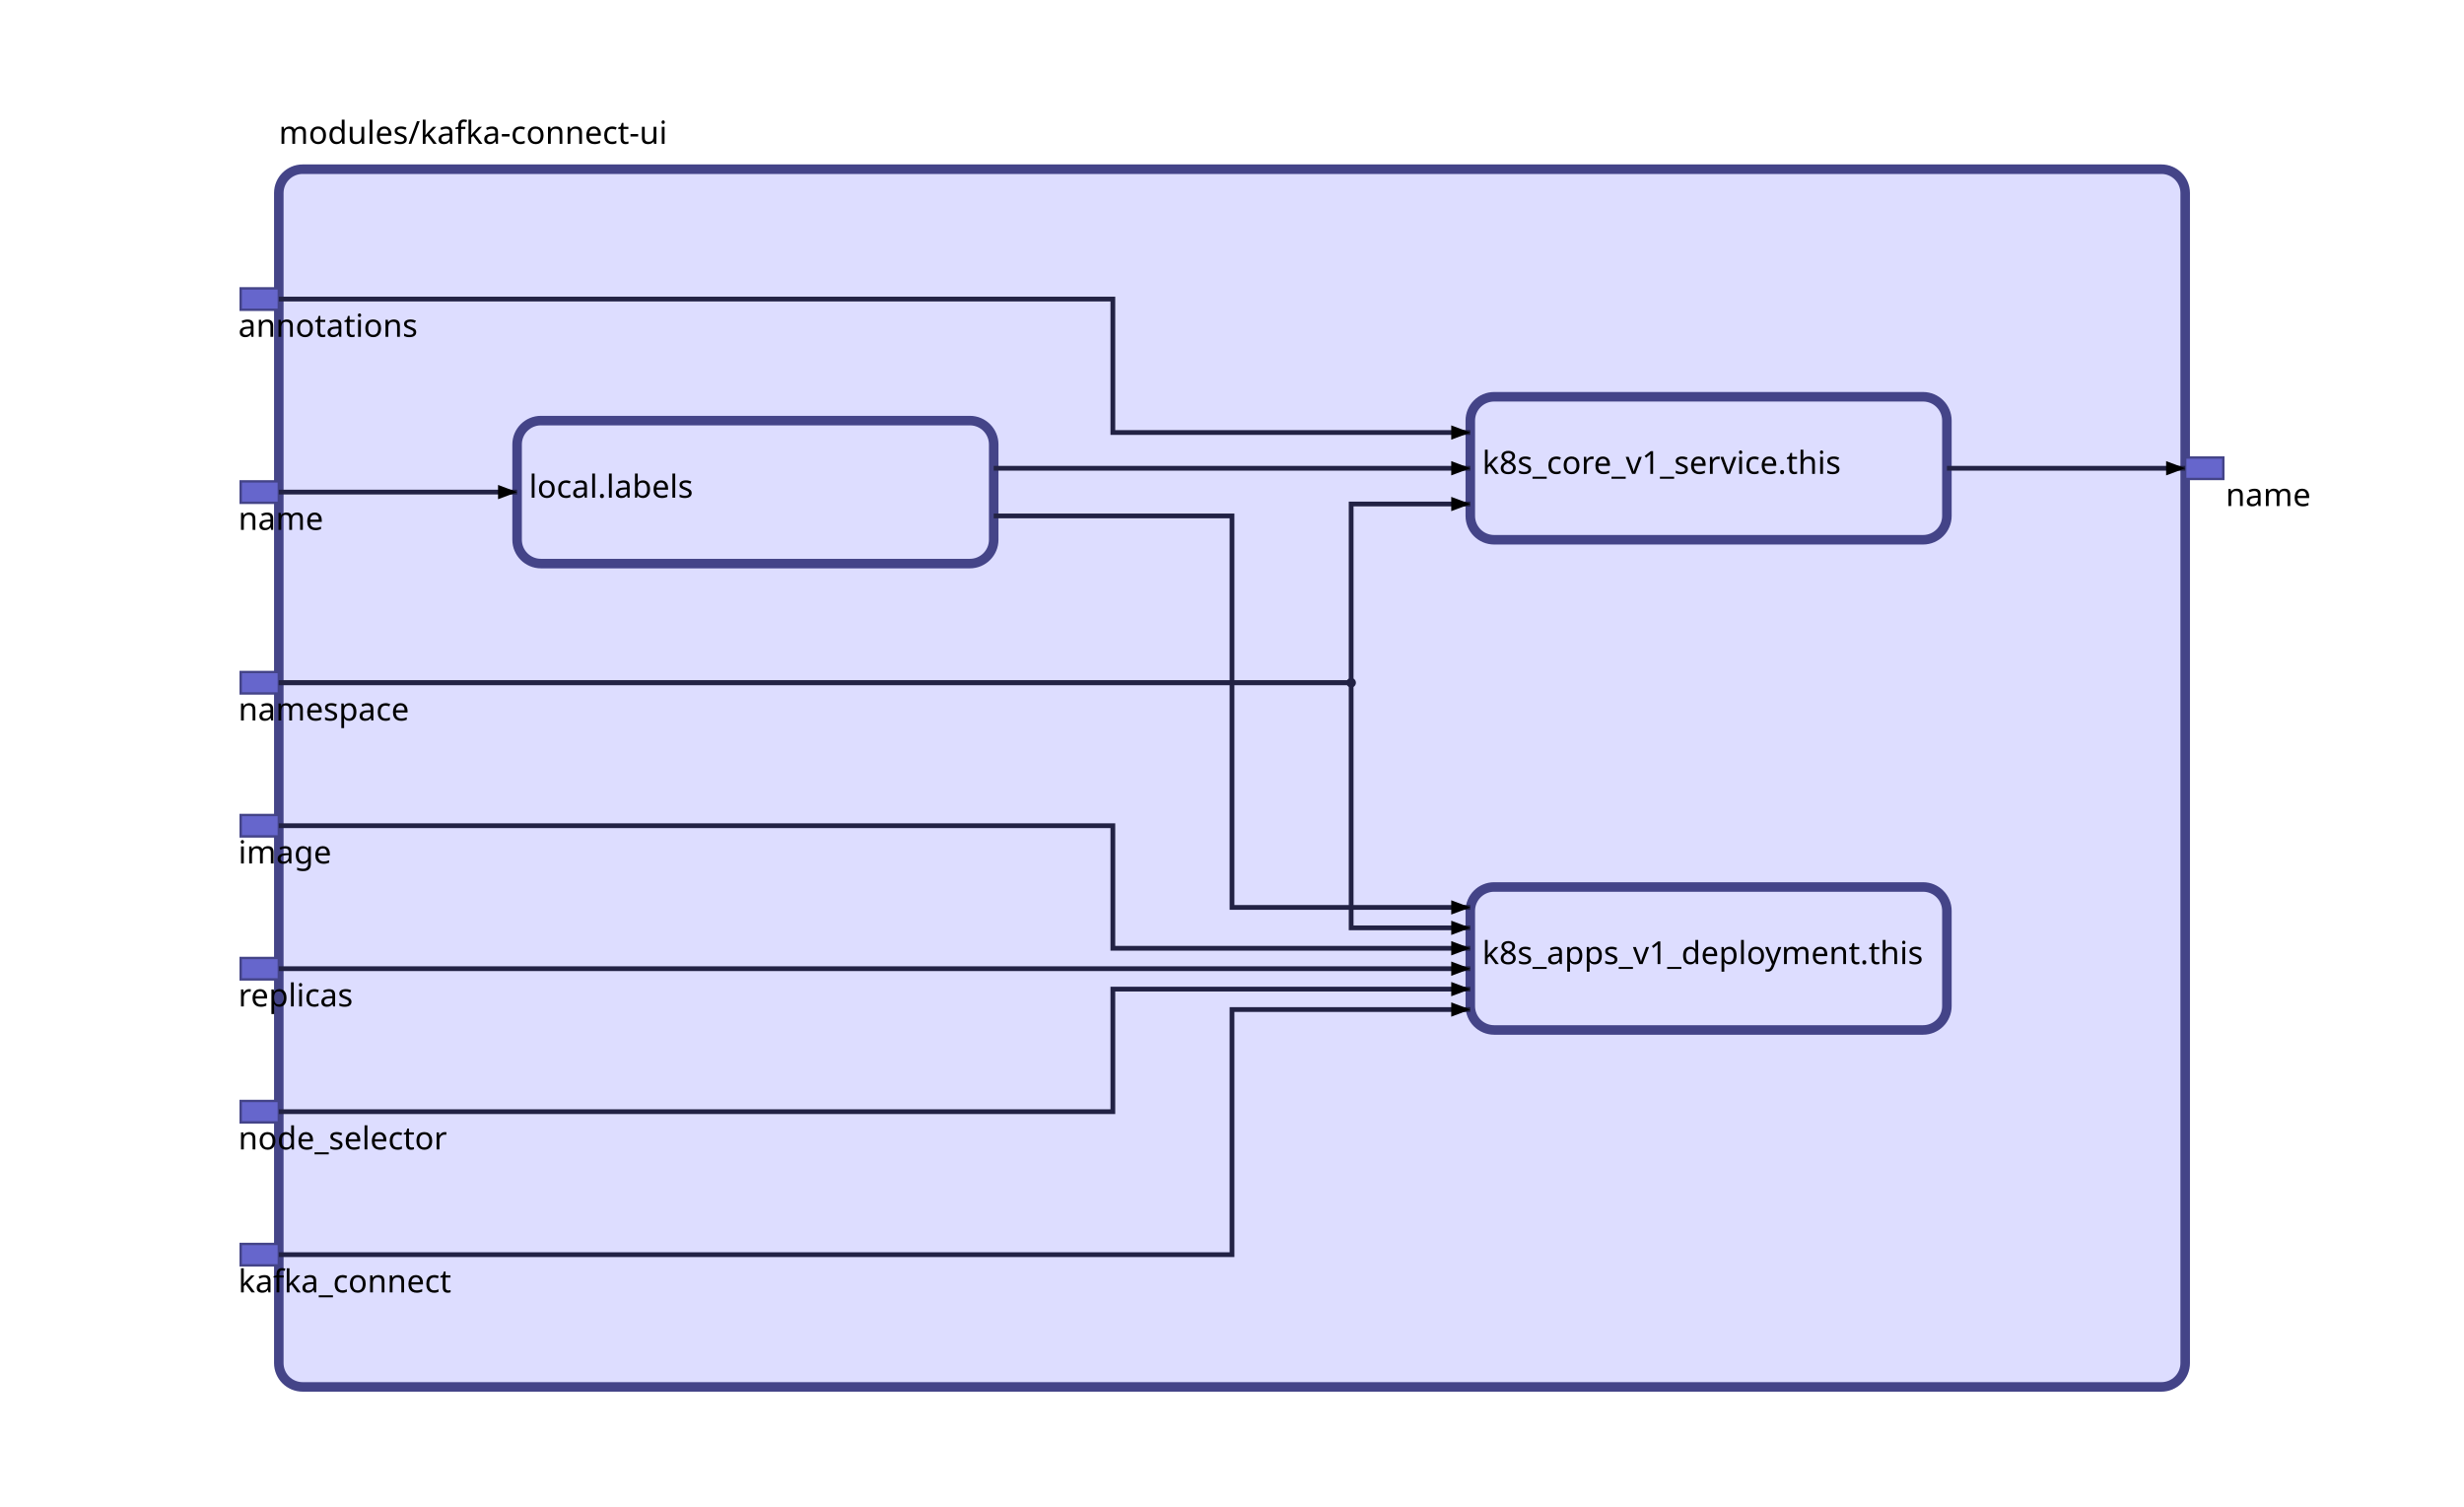
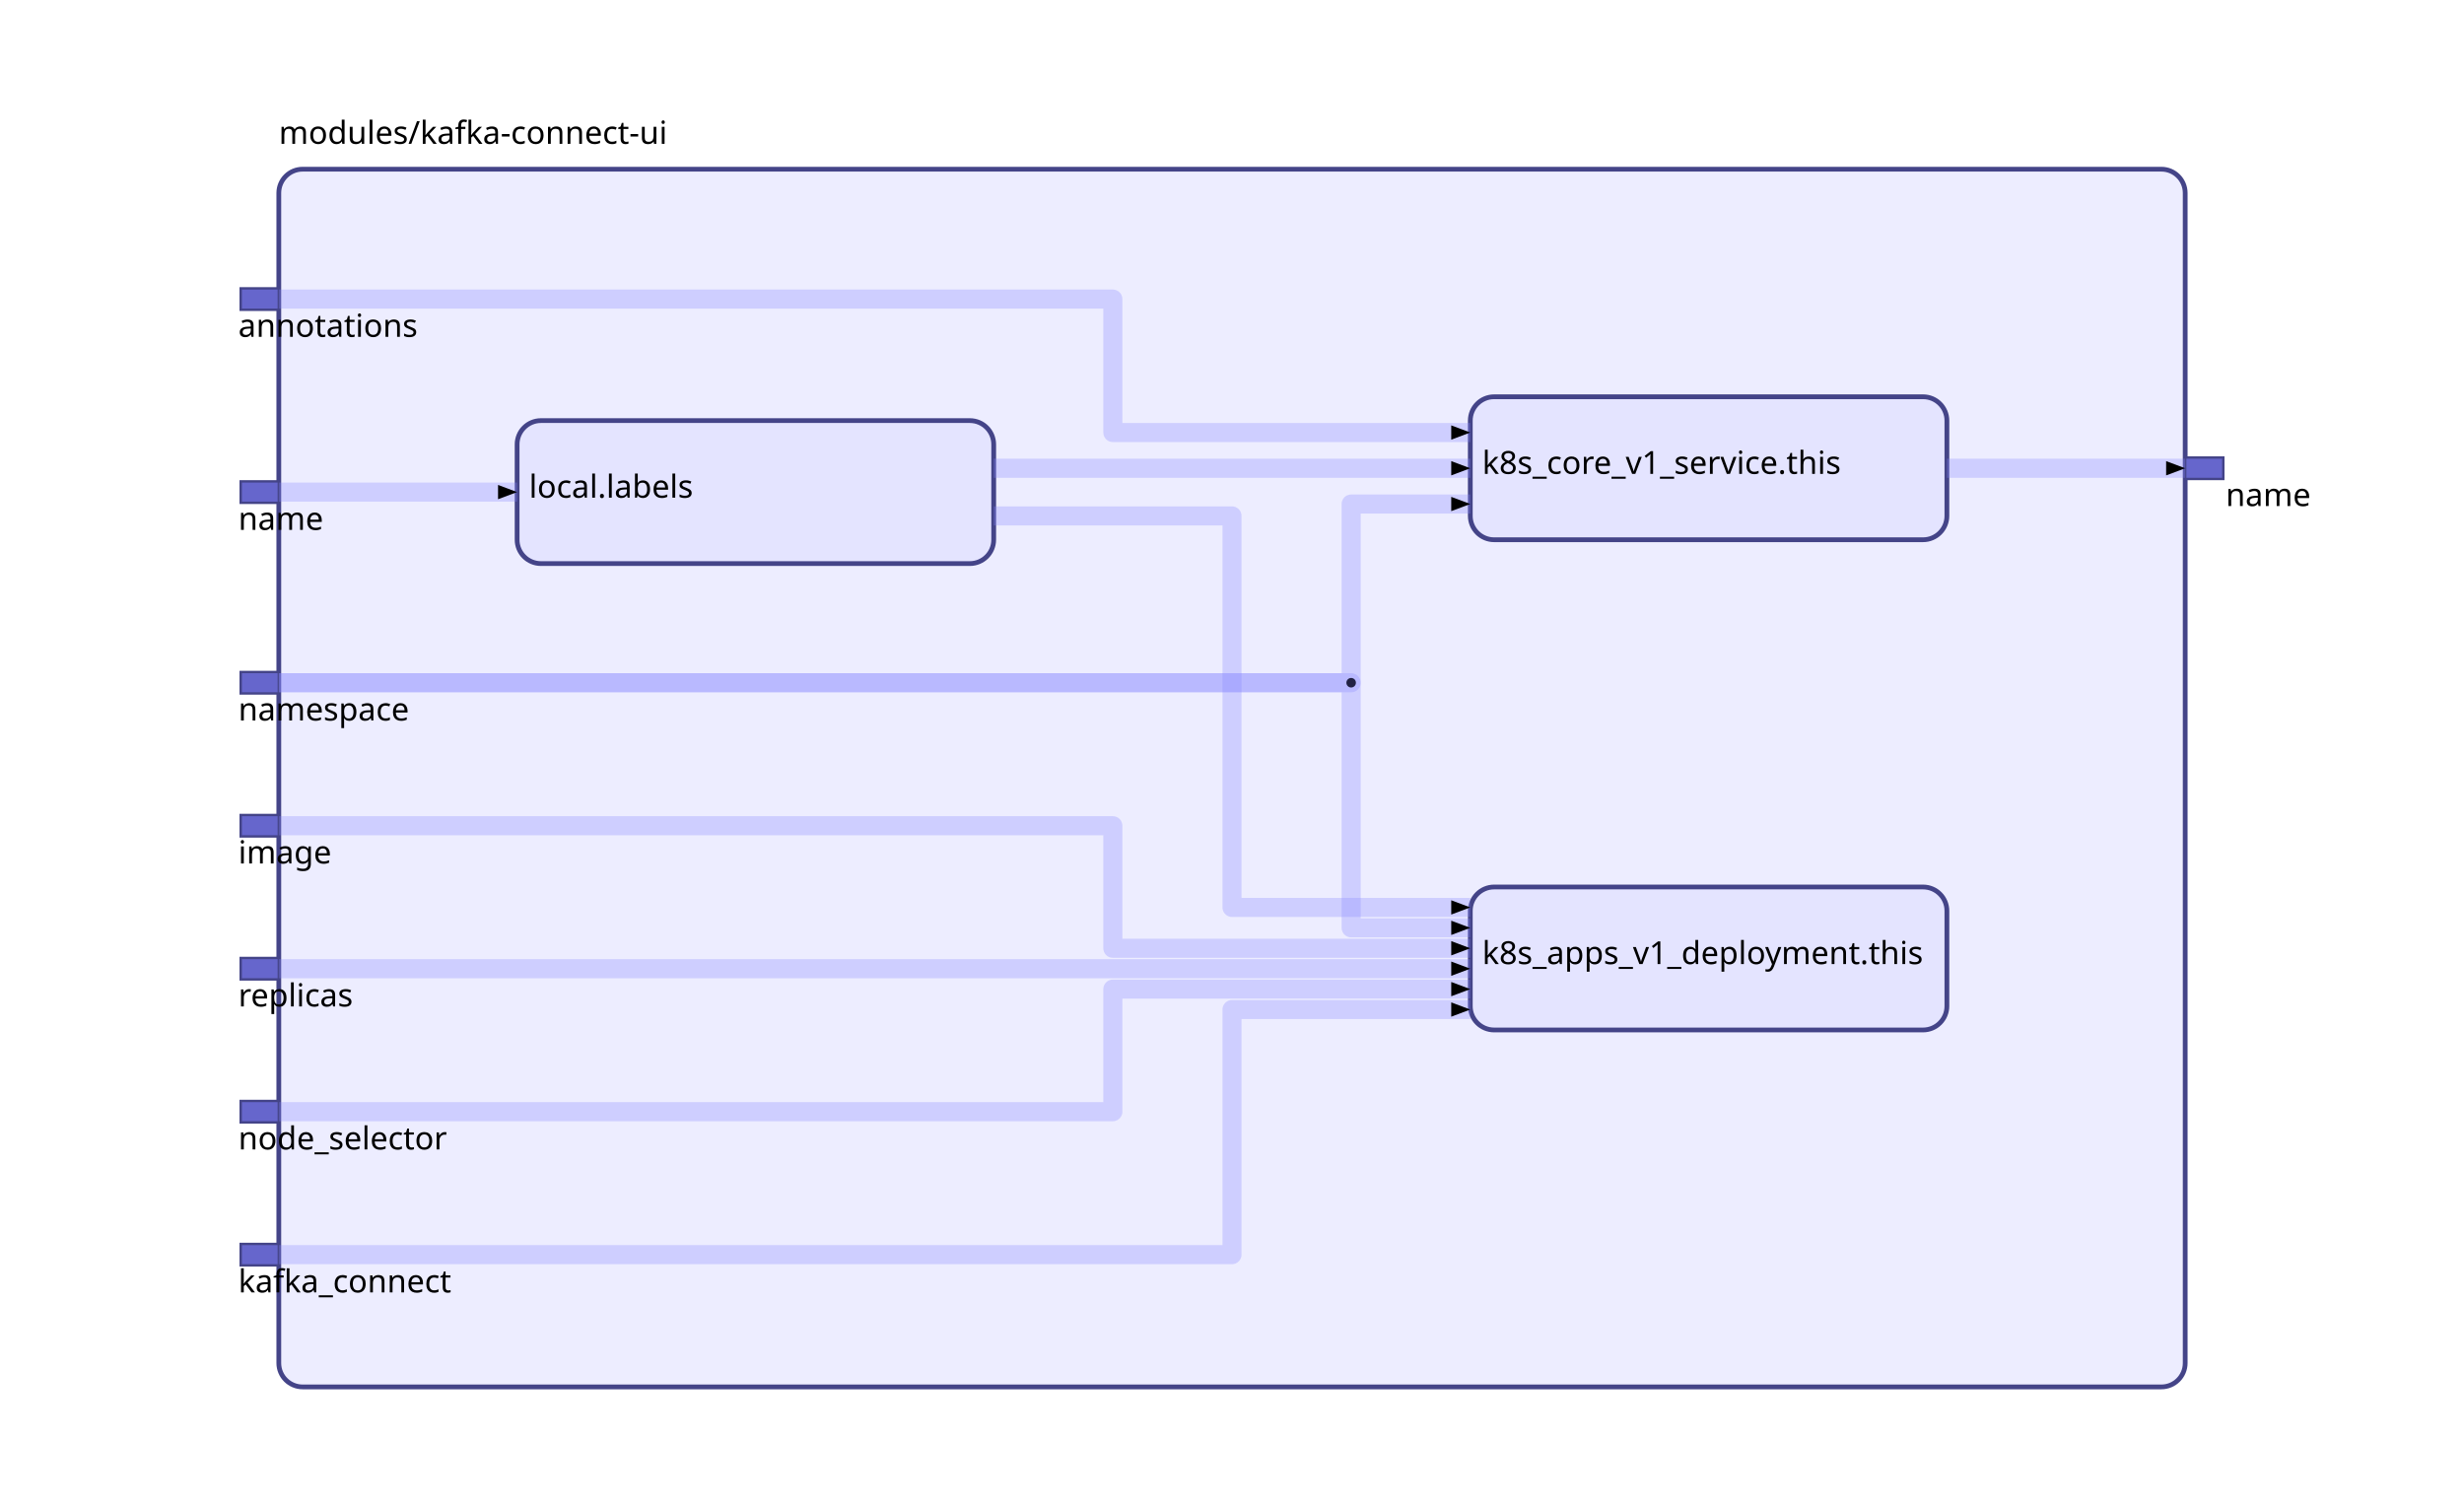
<svg xmlns="http://www.w3.org/2000/svg" id="sprotty_1" class="sprotty-graph sprotty" tabindex="1002" viewBox="0 0 1034 632">
-   <style>.elknode {
+   <style>
+ .elknode {
    stroke: #448;
-     stroke-width: 4;
+     stroke-width: 2;
    fill: #ddf;
+     fill-opacity: 0.5;
}

.elkport {
    stroke: #448;
    stroke-width: 1;
    fill: #66c;
}

.elkedge {
    fill: none;
-     stroke: #224;
-     stroke-width: 2;
-     pointer-events: stroke;
- }
- 
- .elkedge:hover {
    stroke: #88f;
    stroke-width: 8;
+     stroke-opacity: 0.3;
+     pointer-events: stroke;
+     stroke-linejoin: round;
+ }
+ 
+ .elkedge:hover {
+     stroke: #448;
+     stroke-width: 8;
+     stroke-opacity: 1;
    stroke-dasharray: 16px;
    stroke-dashoffset: 32px;
    animation: stroke 0.5s linear infinite;
}

@keyframes stroke {
    to {
        stroke-dashoffset: 0;
    }
}

.elkedge.arrow {
    fill: #336;
}

.elklabel {
    stroke-width: 0;
    stroke: #000;
    fill: #000;
    font-family: sans-serif;
    font-size: 10pt;
    dominant-baseline: hanging;
}

.elklabel:hover {
    font-size: 24pt;
}

.elkjunction {
    stroke: none;
    fill: #224;
}

.selected &gt; rect {
    stroke-width: 3;
}

.mouseover {
    stroke: #88f;
}
/*
 * Copyright (C) 2017 TypeFox and others.
 *
 * Licensed under the Apache License, Version 2.0 (the "License"); you may not use this file except in compliance with the License.
 * You may obtain a copy of the License at http://www.apache.org/licenses/LICENSE-2.0
 */

.sprotty {
    padding: 0px;
    font-family: "Helvetica Neue", Helvetica, Arial, sans-serif;
}

.sprotty-hidden {
    display: block;
    position: absolute;
    width: 0px;
    height: 0px;
}

.sprotty-popup {
    font-family: "Helvetica Neue", Helvetica, Arial, sans-serif;
    position: absolute;
    background: white;
    border-radius: 5px;
    border: 1px solid;
    max-width: 400px;
    min-width: 100px;
}

.sprotty-popup &gt; div {
    margin: 10px;
}

.sprotty-popup-closed {
    display: none;
}
</style>
  <g transform="scale(1) translate(0,0)">
    <g id="sprotty_3" transform="translate(117, 71)" opacity="1">
      <rect class="elknode" x="0" y="0" rx="10" width="800" height="511" />
      <g id="sprotty_5" transform="translate(500, 301.2143)" opacity="1">
        <rect class="elknode" x="0" y="0" rx="10" width="200" height="60" />
        <text id="sprotty_6" class="elklabel" transform="translate(5, 22) translate(0, 0)" opacity="1">k8s_apps_v1_deployment.this</text>
      </g>
      <g id="sprotty_7" transform="translate(500, 95.5)" opacity="1">
        <rect class="elknode" x="0" y="0" rx="10" width="200" height="60" />
        <text id="sprotty_8" class="elklabel" transform="translate(5, 22) translate(0, 0)" opacity="1">k8s_core_v1_service.this</text>
      </g>
      <g id="sprotty_9" transform="translate(100, 105.5)" opacity="1">
        <rect class="elknode" x="0" y="0" rx="10" width="200" height="60" />
        <text id="sprotty_10" class="elklabel" transform="translate(5, 22) translate(0, 0)" opacity="1">local.labels</text>
      </g>
      <g id="sprotty_12" transform="translate(-16, 271)" opacity="1">
        <rect class="elkport" x="0" y="0" width="16" height="9" />
        <text id="sprotty_13" class="elklabel" transform="translate(-1, 10) translate(0, 0)" opacity="1">image</text>
      </g>
      <g id="sprotty_15" transform="translate(-16, 451)" opacity="1">
        <rect class="elkport" x="0" y="0" width="16" height="9" />
        <text id="sprotty_16" class="elklabel" transform="translate(-1, 10) translate(0, 0)" opacity="1">kafka_connect</text>
      </g>
      <g id="sprotty_18" transform="translate(-16, 211)" opacity="1">
        <rect class="elkport" x="0" y="0" width="16" height="9" />
        <text id="sprotty_19" class="elklabel" transform="translate(-1, 10) translate(0, 0)" opacity="1">namespace</text>
      </g>
      <g id="sprotty_21" transform="translate(-16, 391)" opacity="1">
        <rect class="elkport" x="0" y="0" width="16" height="9" />
        <text id="sprotty_22" class="elklabel" transform="translate(-1, 10) translate(0, 0)" opacity="1">node_selector</text>
      </g>
      <g id="sprotty_24" transform="translate(-16, 331)" opacity="1">
        <rect class="elkport" x="0" y="0" width="16" height="9" />
        <text id="sprotty_25" class="elklabel" transform="translate(-1, 10) translate(0, 0)" opacity="1">replicas</text>
      </g>
      <g id="sprotty_28" transform="translate(-16, 50)" opacity="1">
        <rect class="elkport" x="0" y="0" width="16" height="9" />
        <text id="sprotty_29" class="elklabel" transform="translate(-1, 10) translate(0, 0)" opacity="1">annotations</text>
      </g>
      <g id="sprotty_32" transform="translate(-16, 131)" opacity="1">
        <rect class="elkport" x="0" y="0" width="16" height="9" />
        <text id="sprotty_33" class="elklabel" transform="translate(-1, 10) translate(0, 0)" opacity="1">name</text>
      </g>
      <g id="sprotty_35" transform="translate(800, 121)" opacity="1">
        <rect class="elkport" x="0" y="0" width="16" height="9" />
        <text id="sprotty_36" class="elklabel" transform="translate(17, 10) translate(0, 0)" opacity="1">name</text>
      </g>
      <text id="sprotty_4" class="elklabel" transform="translate(0, -21) translate(0, 0)" opacity="1">modules/kafka-connect-ui</text>
      <g id="sprotty_11" class="sprotty-edge" opacity="1">
        <path class="elkedge" d="M 300,145.5 L 400,145.5 L 400,309.786 L 500,309.786" />
        <path class="edge arrow" d="M 0,0 L 8,-3 L 8,3 Z" transform="rotate(180 500 309.7857) translate(500 309.7857)" />
      </g>
      <g id="sprotty_14" class="sprotty-edge" opacity="1">
        <path class="elkedge" d="M 0,275.5 L 350,275.5 L 350,326.929 L 500,326.929" />
        <path class="edge arrow" d="M 0,0 L 8,-3 L 8,3 Z" transform="rotate(180 500 326.9286) translate(500 326.9286)" />
      </g>
      <g id="sprotty_17" class="sprotty-edge" opacity="1">
        <path class="elkedge" d="M 0,455.5 L 400,455.5 L 400,352.643 L 500,352.643" />
        <path class="edge arrow" d="M 0,0 L 8,-3 L 8,3 Z" transform="rotate(180 500 352.6429) translate(500 352.6429)" />
      </g>
      <g id="sprotty_20" class="sprotty-edge" opacity="1">
        <path class="elkedge" d="M 0,215.5 L 450,215.5 L 450,318.357 L 500,318.357" />
        <path class="edge arrow" d="M 0,0 L 8,-3 L 8,3 Z" transform="rotate(180 500 318.3571) translate(500 318.3571)" />
      </g>
      <g id="sprotty_23" class="sprotty-edge" opacity="1">
        <path class="elkedge" d="M 0,395.5 L 350,395.5 L 350,344.071 L 500,344.071" />
        <path class="edge arrow" d="M 0,0 L 8,-3 L 8,3 Z" transform="rotate(180 500 344.0714) translate(500 344.0714)" />
      </g>
      <g id="sprotty_26" class="sprotty-edge" opacity="1">
        <path class="elkedge" d="M 0,335.5 L 500,335.5" />
        <path class="edge arrow" d="M 0,0 L 8,-3 L 8,3 Z" transform="rotate(180 500 335.5) translate(500 335.5)" />
      </g>
      <g id="sprotty_27" class="sprotty-edge" opacity="1">
        <path class="elkedge" d="M 300,125.5 L 500,125.5" />
        <path class="edge arrow" d="M 0,0 L 8,-3 L 8,3 Z" transform="rotate(180 500 125.5) translate(500 125.5)" />
      </g>
      <g id="sprotty_30" class="sprotty-edge" opacity="1">
        <path class="elkedge" d="M 0,54.5 L 350,54.5 L 350,110.5 L 500,110.5" />
        <path class="edge arrow" d="M 0,0 L 8,-3 L 8,3 Z" transform="rotate(180 500 110.5) translate(500 110.5)" />
      </g>
      <g id="sprotty_31" class="sprotty-edge" opacity="1">
        <path class="elkedge" d="M 0,215.5 L 450,215.5 L 450,140.5 L 500,140.5" />
        <path class="edge arrow" d="M 0,0 L 8,-3 L 8,3 Z" transform="rotate(180 500 140.5) translate(500 140.5)" />
        <g id="sprotty_31_j0" transform="translate(450, 215.5)" opacity="1">
          <circle class="elkjunction" r="2" />
        </g>
      </g>
      <g id="sprotty_34" class="sprotty-edge" opacity="1">
        <path class="elkedge" d="M 0,135.5 L 100,135.5" />
        <path class="edge arrow" d="M 0,0 L 8,-3 L 8,3 Z" transform="rotate(180 100 135.5) translate(100 135.5)" />
      </g>
      <g id="sprotty_37" class="sprotty-edge" opacity="1">
        <path class="elkedge" d="M 700,125.5 L 800,125.5" />
        <path class="edge arrow" d="M 0,0 L 8,-3 L 8,3 Z" transform="rotate(180 800 125.5) translate(800 125.5)" />
      </g>
    </g>
  </g>
</svg>
